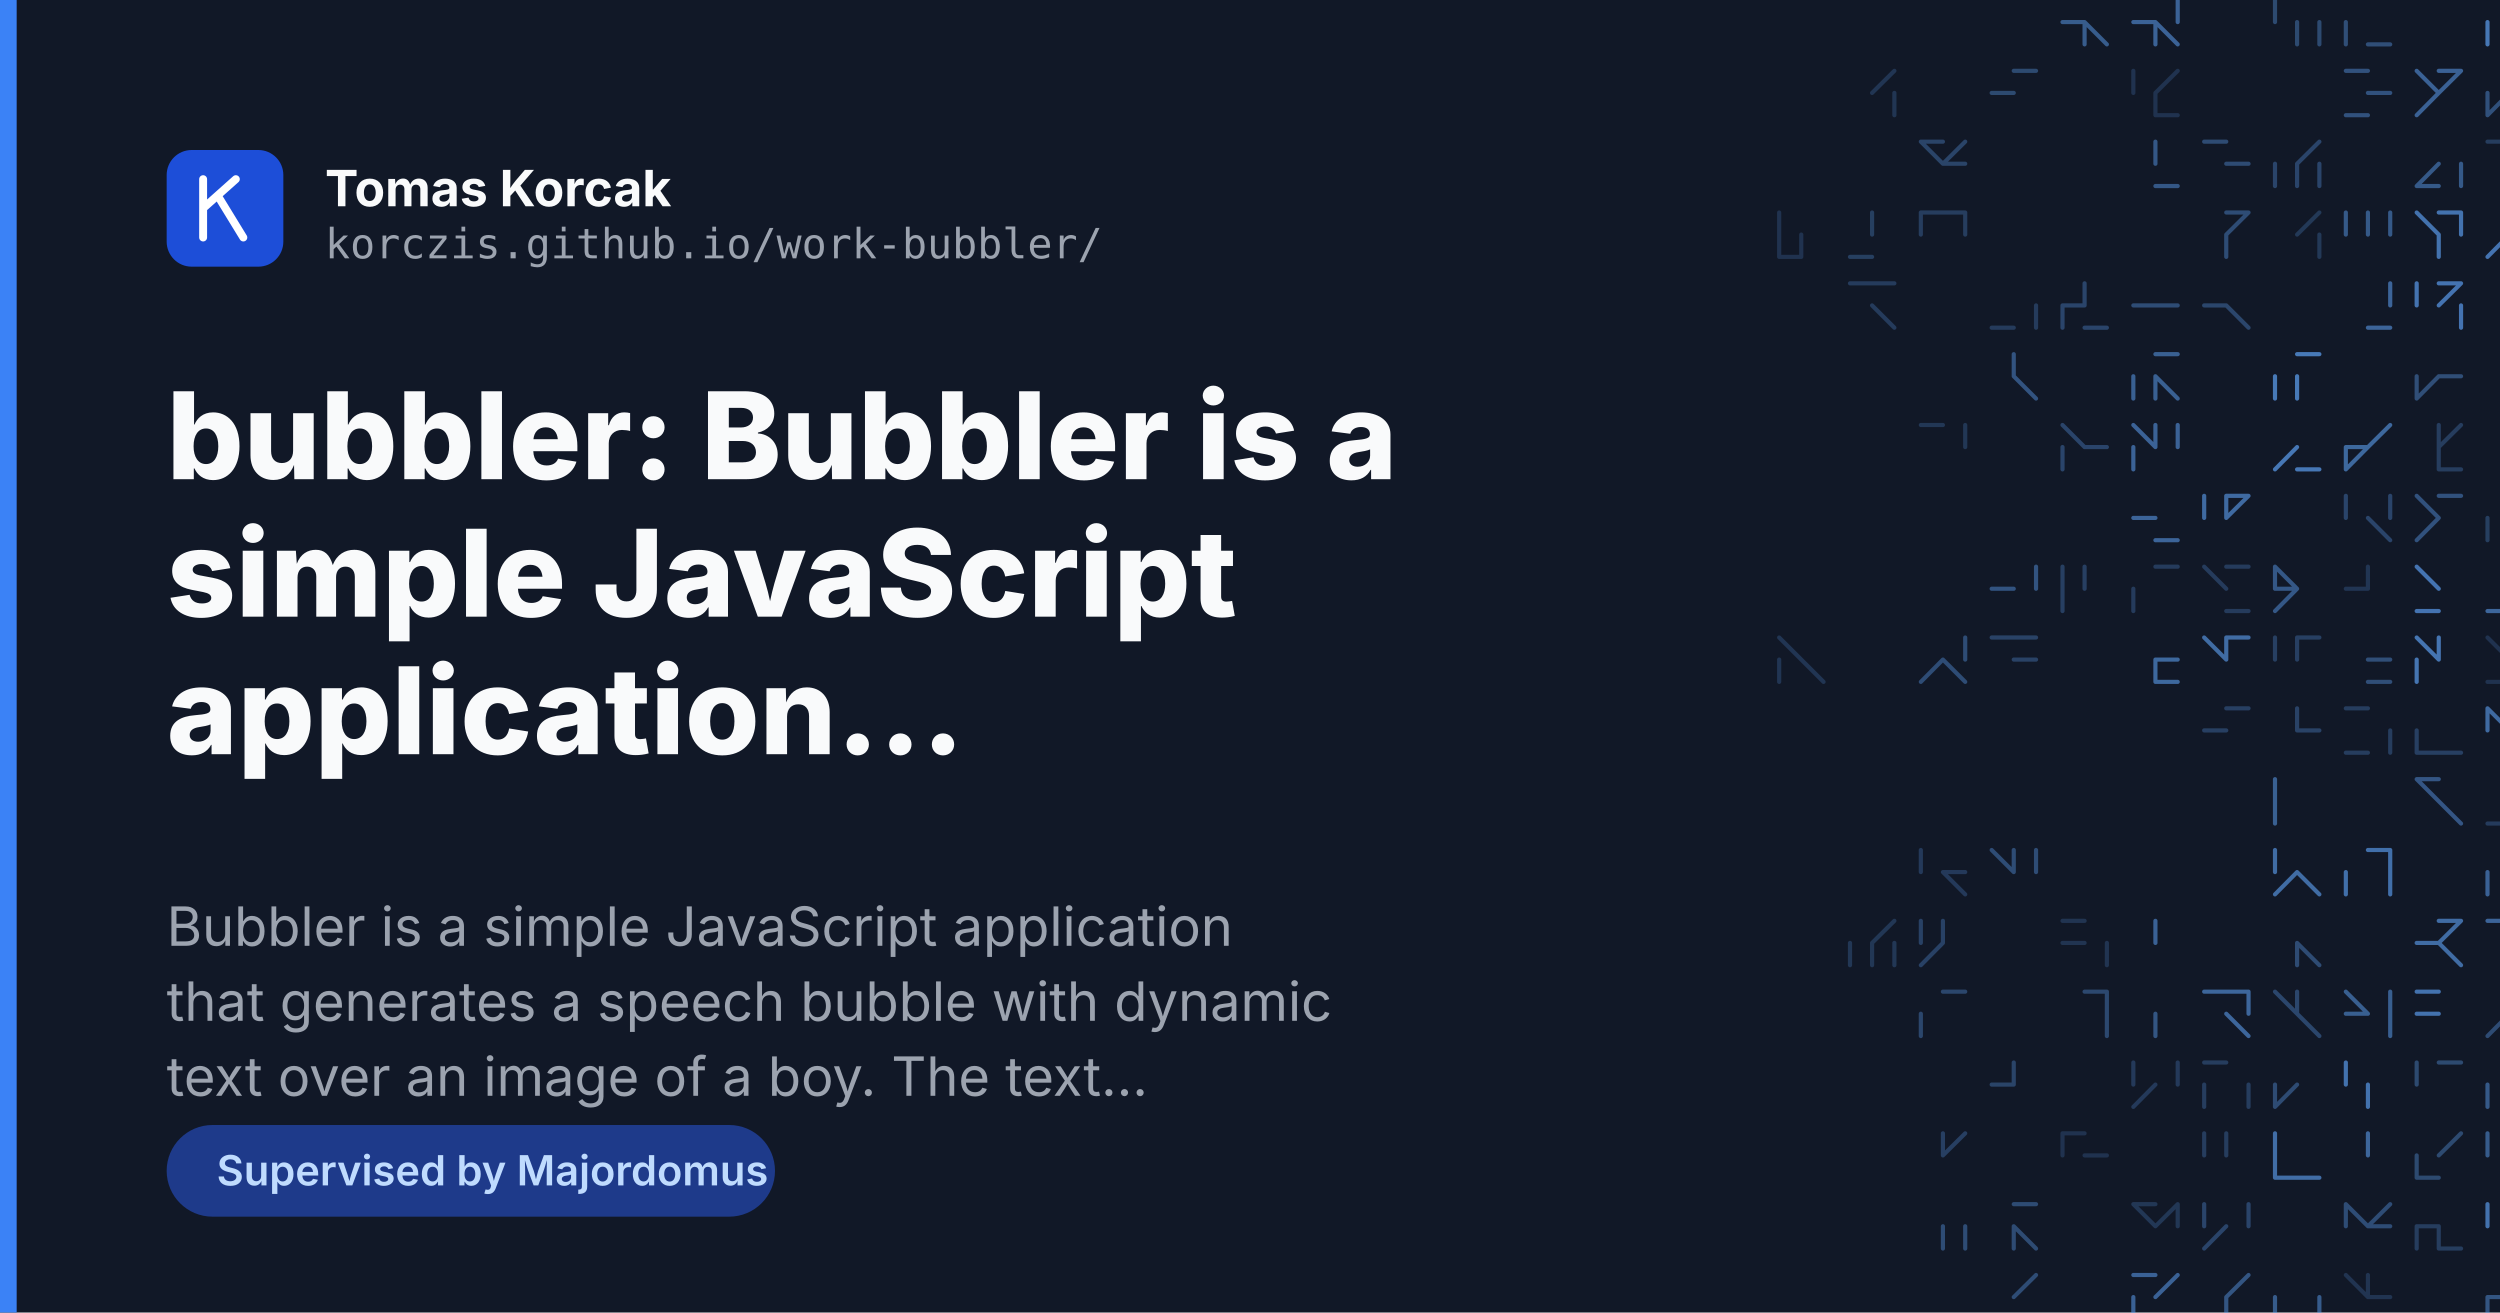
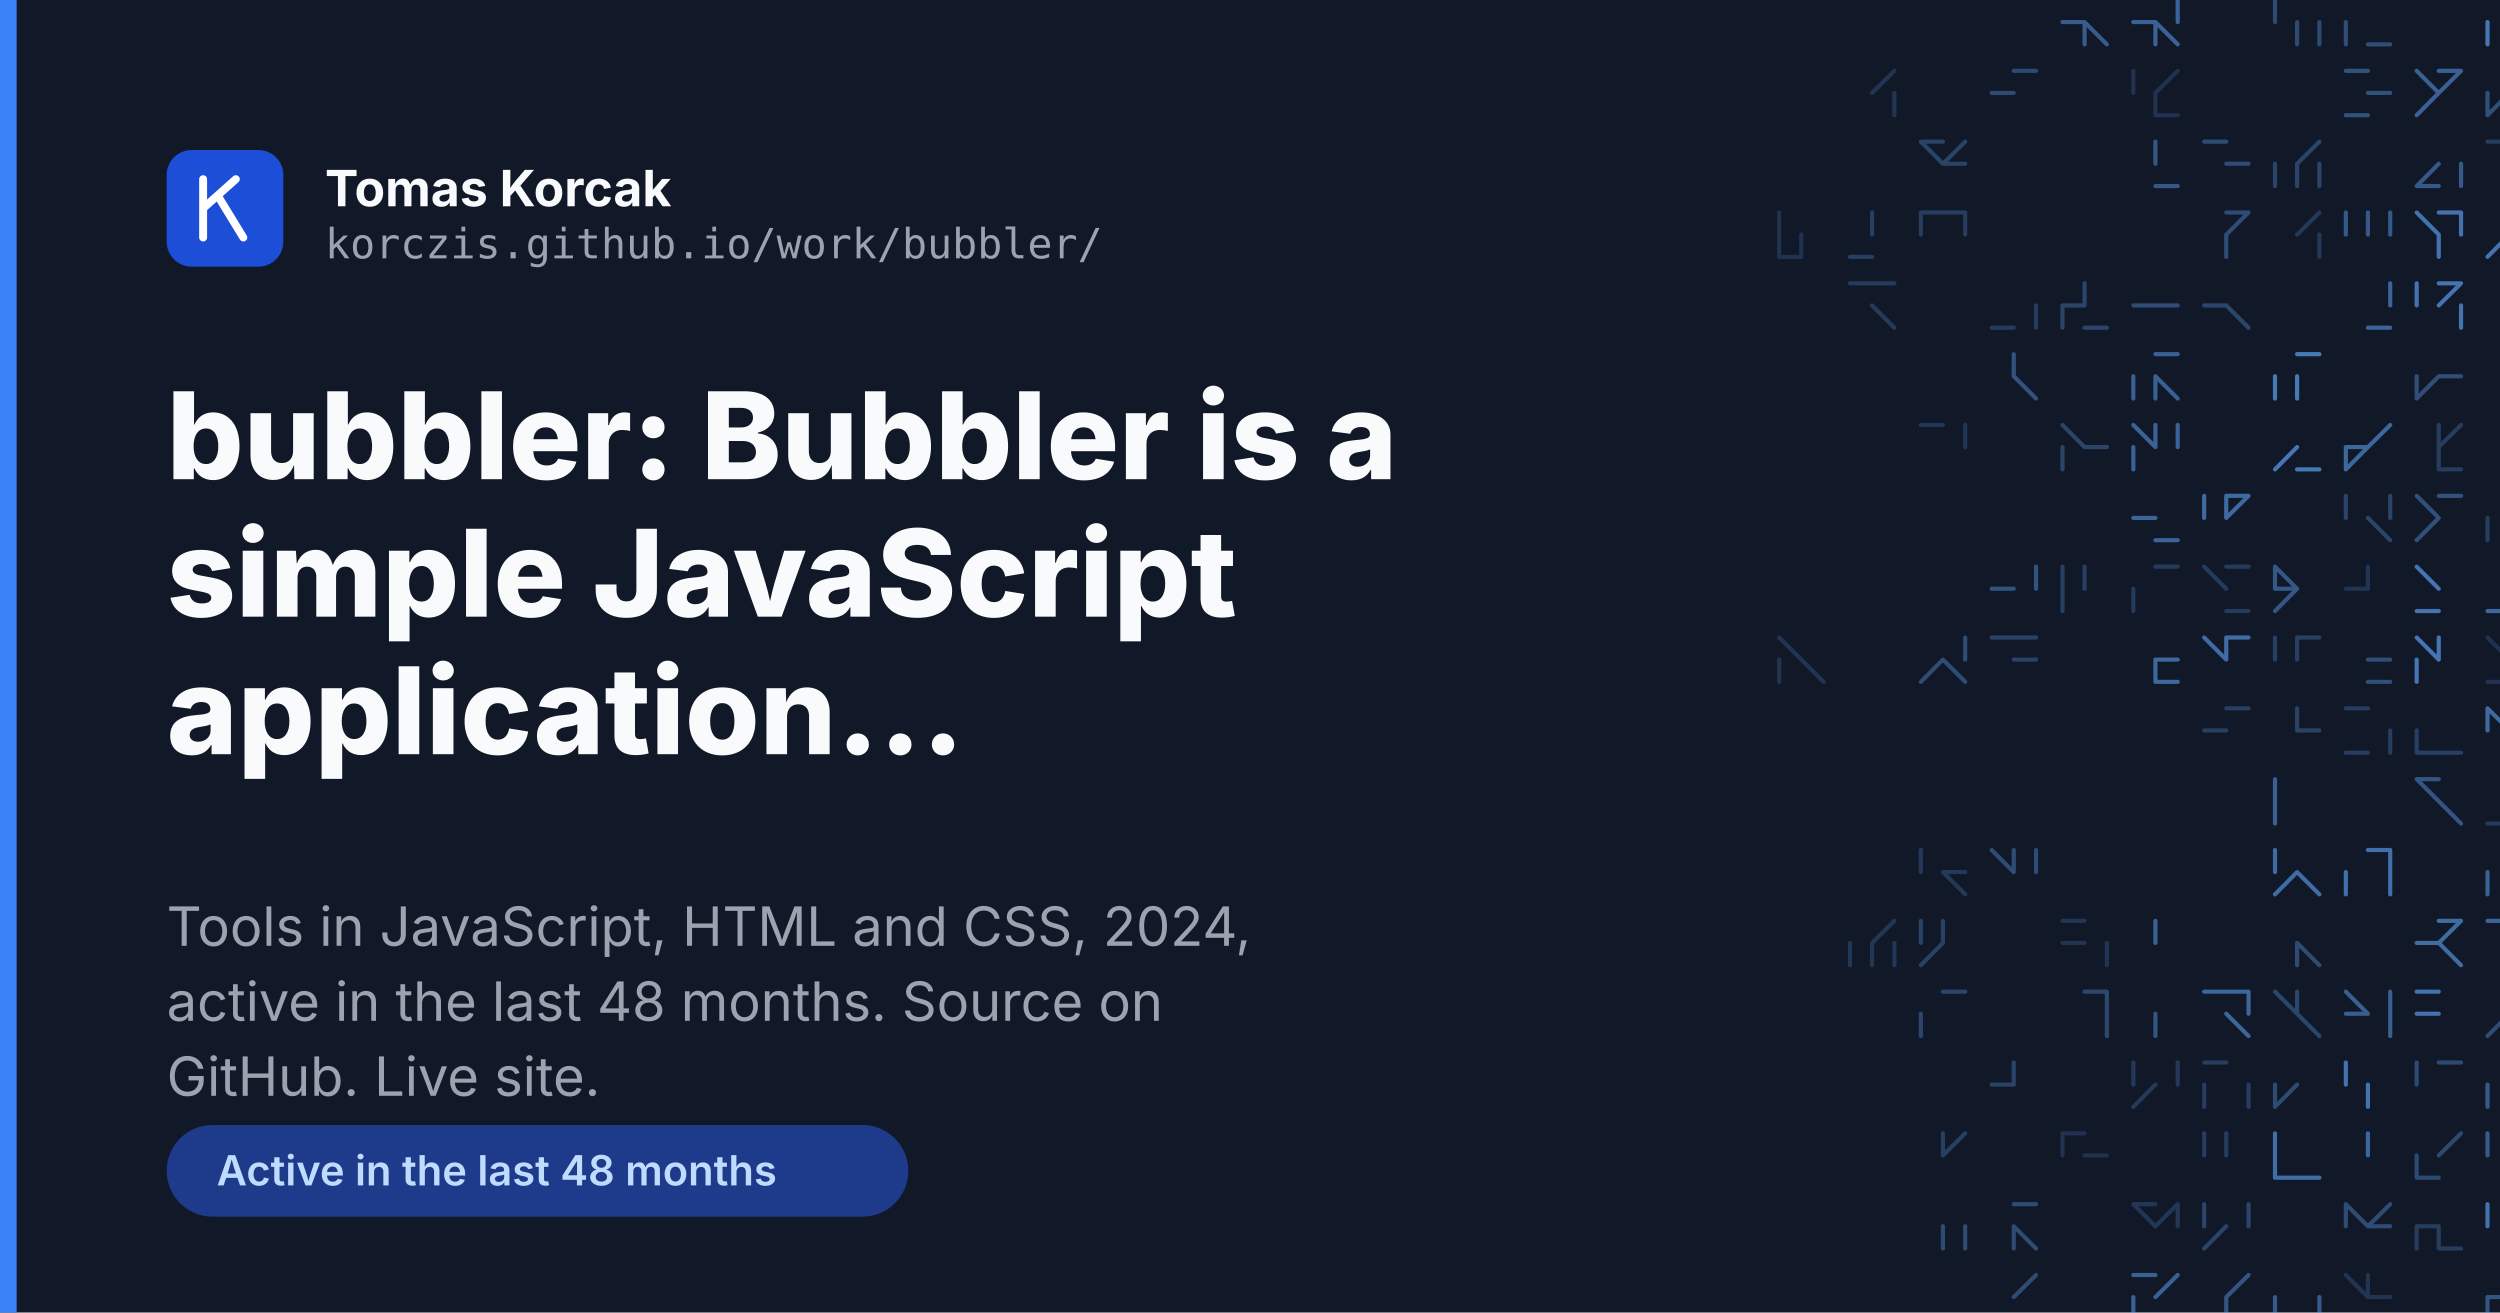
<svg xmlns="http://www.w3.org/2000/svg" width="1200" height="630" viewBox="0 0 1200 630">
  <rect width="1200" height="630" fill="#111827" />
  <g fill="none" stroke="#60a5fa" stroke-width="2" stroke-linecap="round">
    <path d="M990.0 10.6L1000.6 10.6M1000.6 10.6L1011.3 21.3M1000.6 10.6L1000.6 21.3" opacity="0.48" />
    <path d="M1045.3 0.0L1045.3 10.6M1034.6 10.6L1034.6 21.3M1024.0 10.6L1034.6 10.6M1034.6 10.6L1045.3 21.3" opacity="0.53" />
    <path d="M1113.3 10.6L1113.3 21.3M1092.0 0.0L1092.0 10.6M1102.6 10.6L1102.6 21.3" opacity="0.35" />
    <path d="M1126.0 10.6L1126.0 21.3M1136.6 21.3L1147.3 21.3" opacity="0.38" />
    <path d="M1204.6 10.6L1215.3 10.6M1194.0 10.6L1194.0 21.3" opacity="0.67" />
    <path d="M1228.0 0.0L1238.6 0.0M1238.6 10.6L1238.6 21.3M1228.0 10.6L1238.6 10.6M1228.0 0.0L1228.0 10.6" opacity="0.45" />
    <path d="M909.3 34.0L898.6 44.6M909.3 44.6L909.3 55.3" opacity="0.21" />
    <path d="M956.0 44.6L966.6 44.6M966.6 34.0L977.3 34.0" opacity="0.35" />
    <path d="M1034.6 44.6L1034.6 55.3M1024.0 34.0L1024.0 44.6M1034.6 55.3L1045.3 55.3M1045.3 34.0L1034.6 44.6" opacity="0.19" />
    <path d="M1126.0 55.3L1136.6 55.3M1136.6 44.6L1147.3 44.6M1126.0 34.0L1136.6 34.0" opacity="0.41" />
    <path d="M1160.0 34.0L1170.6 44.6M1181.3 34.0L1170.6 44.6M1170.6 44.6L1160.0 55.3M1170.6 34.0L1181.3 34.0" opacity="0.52" />
    <path d="M1194.0 44.6L1194.0 55.3M1215.3 44.6L1215.3 55.3M1204.6 44.6L1194.0 55.3M1215.3 34.0L1215.3 44.6" opacity="0.40" />
    <path d="M1238.6 44.6L1249.3 55.3M1228.0 44.6L1238.6 44.6" opacity="0.60" />
    <path d="M932.6 78.6L943.3 78.6M922.0 68.0L932.6 68.0M922.0 68.0L932.6 78.6M943.3 68.0L932.6 78.6" opacity="0.31" />
    <path d="M1034.6 68.0L1034.6 78.6M1034.6 68.0L1034.6 78.6M1034.6 89.3L1045.3 89.3" opacity="0.45" />
    <path d="M1068.6 78.6L1079.3 78.6M1058.0 68.0L1068.6 68.0" opacity="0.36" />
    <path d="M1102.6 78.6L1102.6 89.3M1113.3 68.0L1102.6 78.6M1113.3 78.6L1113.3 89.3M1092.0 78.6L1092.0 89.3" opacity="0.32" />
    <path d="M1160.0 89.3L1170.6 89.3M1170.6 78.6L1160.0 89.3M1181.3 78.6L1181.3 89.3" opacity="0.46" />
    <path d="M1194.0 68.0L1204.6 68.0M1194.0 68.0L1204.6 68.0M1204.6 89.3L1215.3 89.3" opacity="0.26" />
    <path d="M1238.6 78.6L1238.6 89.3M1238.6 78.6L1228.0 89.3M1238.6 78.6L1228.0 89.3" opacity="0.32" />
    <path d="M854.0 123.3L864.6 123.3M864.6 112.6L864.6 123.3M854.0 112.6L854.0 123.3M854.0 102.0L854.0 112.6" opacity="0.19" />
    <path d="M898.6 102.0L898.6 112.6M888.0 123.3L898.6 123.3M888.0 123.3L898.6 123.3M898.6 102.0L898.6 112.6" opacity="0.27" />
    <path d="M943.3 102.0L943.3 112.6M922.0 102.0L932.6 102.0M932.6 102.0L943.3 102.0M922.0 102.0L922.0 112.6" opacity="0.26" />
    <path d="M1068.6 112.6L1068.6 123.3M1079.3 102.0L1068.6 112.6M1068.6 102.0L1079.3 102.0" opacity="0.37" />
    <path d="M1113.3 112.6L1113.3 123.3M1113.3 102.0L1102.6 112.6" opacity="0.23" />
    <path d="M1136.6 102.0L1136.6 112.6M1147.3 102.0L1147.3 112.6M1126.0 102.0L1126.0 112.6" opacity="0.46" />
    <path d="M1170.6 102.0L1181.3 102.0M1160.0 102.0L1170.6 112.6M1181.3 102.0L1181.3 112.6M1170.6 112.6L1170.6 123.3" opacity="0.64" />
    <path d="M1204.6 112.6L1194.0 123.3M1215.3 102.0L1215.3 112.6" opacity="0.65" />
    <path d="M1238.6 112.6L1228.0 123.3M1238.6 112.6L1249.3 123.3" opacity="0.60" />
    <path d="M888.0 136.0L898.6 136.0M898.6 146.6L909.3 157.3M898.6 136.0L909.3 136.0" opacity="0.25" />
    <path d="M977.3 146.6L977.3 157.3M956.0 157.3L966.6 157.3" opacity="0.25" />
    <path d="M1000.6 136.0L1000.6 146.6M1000.6 157.3L1011.3 157.3M990.0 146.6L990.0 157.3M990.0 146.6L1000.6 146.6" opacity="0.32" />
    <path d="M1024.0 146.6L1034.6 146.6M1034.6 146.6L1045.3 146.6M1024.0 146.6L1034.6 146.6" opacity="0.37" />
    <path d="M1058.0 146.6L1068.6 146.6M1068.6 146.6L1079.3 157.3" opacity="0.33" />
    <path d="M1147.3 136.0L1147.3 146.6M1136.6 157.3L1147.3 157.3" opacity="0.54" />
    <path d="M1181.3 136.0L1170.6 146.6M1181.3 146.6L1181.3 157.3M1170.6 136.0L1181.3 136.0M1160.0 136.0L1160.0 146.6" opacity="0.65" />
    <path d="M1204.6 136.0L1215.3 136.0M1204.6 157.3L1215.3 157.3" opacity="0.39" />
    <path d="M1228.0 136.0L1238.6 146.6M1238.6 157.3L1249.3 157.3M1228.0 146.6L1238.6 146.6M1228.0 146.6L1238.6 146.6" opacity="0.22" />
    <path d="M966.6 180.6L977.3 191.3M966.6 170.0L966.6 180.6" opacity="0.42" />
    <path d="M1034.6 170.0L1045.3 170.0M1024.0 180.6L1024.0 191.3M1034.6 180.6L1045.3 191.3M1034.6 180.6L1034.6 191.3" opacity="0.51" />
    <path d="M1092.0 180.6L1092.0 191.3M1102.6 170.0L1113.3 170.0M1102.6 180.6L1102.6 191.3M1102.6 180.6L1102.6 191.3" opacity="0.68" />
    <path d="M1170.6 180.6L1160.0 191.3M1160.0 180.6L1160.0 191.3M1170.6 180.6L1181.3 180.6" opacity="0.38" />
    <path d="M1228.0 191.3L1238.6 191.3M1238.6 180.6L1228.0 191.3" opacity="0.18" />
    <path d="M922.0 204.0L932.6 204.0M943.3 204.0L943.3 214.6" opacity="0.22" />
    <path d="M990.0 214.6L990.0 225.3M1000.6 214.6L1011.3 214.6M1000.6 214.6L1011.3 214.6M990.0 204.0L1000.6 214.6" opacity="0.32" />
    <path d="M1024.0 204.0L1034.6 214.6M1024.0 214.6L1024.0 225.3M1045.3 204.0L1045.3 214.6M1034.6 204.0L1034.6 214.6" opacity="0.53" />
    <path d="M1102.6 225.3L1113.3 225.3M1102.6 214.6L1092.0 225.3" opacity="0.67" />
    <path d="M1126.0 214.6L1126.0 225.3M1147.3 204.0L1136.6 214.6M1126.0 214.6L1136.6 214.6M1136.6 214.6L1126.0 225.3" opacity="0.56" />
    <path d="M1170.6 204.0L1170.6 214.6M1170.6 225.3L1181.3 225.3M1181.3 204.0L1170.6 214.6M1170.6 214.6L1170.6 225.3" opacity="0.26" />
    <path d="M1204.6 214.6L1204.6 225.3M1204.6 214.6L1204.6 225.3M1215.3 204.0L1215.3 214.6" opacity="0.24" />
    <path d="M1238.6 204.0L1249.3 204.0M1238.6 204.0L1249.3 204.0M1238.6 225.3L1249.3 225.3" opacity="0.26" />
    <path d="M1034.6 259.3L1045.3 259.3M1024.0 248.6L1034.6 248.6" opacity="0.54" />
    <path d="M1058.0 238.0L1058.0 248.6M1068.6 238.0L1068.6 248.6M1068.6 238.0L1079.3 238.0M1079.3 238.0L1068.6 248.6" opacity="0.58" />
    <path d="M1147.3 238.0L1147.3 248.6M1126.0 238.0L1126.0 248.6M1136.6 248.6L1147.3 259.3" opacity="0.32" />
    <path d="M1170.6 248.6L1160.0 259.3M1160.0 238.0L1170.6 248.6M1170.6 238.0L1181.3 238.0" opacity="0.41" />
    <path d="M1215.3 238.0L1204.6 248.6M1204.6 259.3L1215.3 259.3M1194.0 248.6L1194.0 259.3M1215.3 238.0L1204.6 248.6" opacity="0.27" />
    <path d="M1238.6 248.6L1249.3 248.6M1238.6 248.6L1228.0 259.3" opacity="0.52" />
    <path d="M956.0 282.6L966.6 282.6M977.3 272.0L977.3 282.6" opacity="0.42" />
    <path d="M990.0 272.0L990.0 282.6M1000.6 272.0L1000.6 282.6M990.0 282.6L990.0 293.3" opacity="0.28" />
    <path d="M1024.0 282.6L1024.0 293.3M1034.6 272.0L1045.3 272.0" opacity="0.25" />
    <path d="M1068.6 293.3L1079.3 293.3M1068.6 272.0L1079.3 272.0M1058.0 272.0L1068.6 282.6" opacity="0.25" />
    <path d="M1102.6 282.6L1092.0 293.3M1092.0 272.0L1092.0 282.6M1092.0 282.6L1102.6 282.6M1092.0 272.0L1102.6 282.6" opacity="0.45" />
    <path d="M1126.0 282.6L1136.6 282.6M1136.6 272.0L1136.6 282.6" opacity="0.21" />
    <path d="M1160.0 272.0L1170.6 282.6M1160.0 293.3L1170.6 293.3" opacity="0.65" />
    <path d="M1194.0 293.3L1204.6 293.3M1215.3 272.0L1204.6 282.6" opacity="0.55" />
    <path d="M1238.6 272.0L1249.3 272.0M1228.0 272.0L1228.0 282.6" opacity="0.48" />
    <path d="M854.0 306.0L864.6 316.6M864.6 316.6L875.3 327.3M854.0 316.6L854.0 327.3" opacity="0.21" />
    <path d="M932.6 316.6L922.0 327.3M943.3 306.0L943.3 316.6M932.6 316.6L943.3 327.3" opacity="0.37" />
    <path d="M966.6 306.0L977.3 306.0M966.6 316.6L977.3 316.6M956.0 306.0L966.6 306.0M966.6 316.6L977.3 316.6" opacity="0.30" />
    <path d="M1034.6 327.3L1045.3 327.3M1034.6 316.6L1045.3 316.6M1034.6 316.6L1034.6 327.3" opacity="0.56" />
    <path d="M1058.0 306.0L1068.6 316.6M1068.6 306.0L1068.6 316.6M1068.6 306.0L1079.3 306.0M1068.6 306.0L1079.3 306.0" opacity="0.59" />
    <path d="M1102.6 306.0L1102.6 316.6M1092.0 306.0L1092.0 316.6M1102.6 306.0L1113.3 306.0" opacity="0.28" />
    <path d="M1136.6 316.6L1147.3 316.6M1136.6 327.3L1147.3 327.3" opacity="0.38" />
    <path d="M1170.6 306.0L1170.6 316.6M1160.0 316.6L1160.0 327.3M1160.0 306.0L1170.6 316.6" opacity="0.66" />
    <path d="M1194.0 306.0L1204.6 316.6M1215.3 306.0L1204.6 316.6M1194.0 327.3L1204.6 327.3" opacity="0.19" />
    <path d="M1058.0 350.6L1068.6 350.6M1068.6 340.0L1079.3 340.0" opacity="0.28" />
    <path d="M1102.6 340.0L1102.6 350.6M1102.6 350.6L1113.3 350.6" opacity="0.30" />
    <path d="M1126.0 361.3L1136.6 361.3M1126.0 340.0L1136.6 340.0M1147.3 350.6L1147.3 361.3M1126.0 340.0L1136.6 340.0" opacity="0.26" />
    <path d="M1160.0 361.3L1170.6 361.3M1160.0 350.6L1160.0 361.3M1170.6 361.3L1181.3 361.3M1170.6 361.3L1181.3 361.3" opacity="0.28" />
    <path d="M1194.0 340.0L1204.6 350.6M1194.0 340.0L1194.0 350.6M1204.6 340.0L1204.6 350.6" opacity="0.58" />
    <path d="M1228.0 361.3L1238.6 361.3M1249.3 340.0L1249.3 350.6" opacity="0.42" />
    <path d="M1092.0 374.0L1092.0 384.6M1092.0 384.6L1092.0 395.3" opacity="0.51" />
    <path d="M1160.0 374.0L1170.6 384.6M1160.0 374.0L1170.6 374.0M1170.6 384.6L1181.3 395.3" opacity="0.44" />
    <path d="M1204.6 374.0L1215.3 374.0M1194.0 395.3L1204.6 395.3" opacity="0.25" />
    <path d="M1228.0 374.0L1238.6 384.6M1238.6 374.0L1238.6 384.6M1238.6 395.3L1249.3 395.3" opacity="0.67" />
    <path d="M932.6 418.6L943.3 418.6M932.6 418.6L943.3 429.3M932.6 418.6L943.3 429.3M922.0 408.0L922.0 418.6" opacity="0.24" />
    <path d="M966.6 408.0L966.6 418.6M956.0 408.0L966.6 418.6M977.3 408.0L977.3 418.6" opacity="0.37" />
    <path d="M1102.6 418.6L1113.3 429.3M1102.6 418.6L1092.0 429.3M1092.0 408.0L1092.0 418.6M1102.6 418.6L1113.3 429.3" opacity="0.59" />
    <path d="M1147.3 418.6L1147.3 429.3M1147.3 408.0L1147.3 418.6M1126.0 418.6L1126.0 429.3M1136.6 408.0L1147.3 408.0" opacity="0.62" />
    <path d="M1204.6 408.0L1204.6 418.6M1215.3 418.6L1215.3 429.3M1194.0 418.6L1194.0 429.3" opacity="0.52" />
    <path d="M1238.6 408.0L1238.6 418.6M1238.6 408.0L1249.3 408.0M1228.0 429.3L1238.6 429.3" opacity="0.21" />
    <path d="M909.3 442.0L898.6 452.6M898.6 452.6L898.6 463.3M888.0 452.6L888.0 463.3M909.3 452.6L909.3 463.3" opacity="0.22" />
    <path d="M932.6 442.0L932.6 452.6M932.6 452.6L922.0 463.3M922.0 442.0L922.0 452.6" opacity="0.29" />
    <path d="M1011.3 452.6L1011.3 463.3M990.0 452.6L1000.6 452.6M990.0 442.0L1000.6 442.0" opacity="0.20" />
    <path d="M1034.6 442.0L1034.6 452.6M1034.6 442.0L1034.6 452.6M1034.6 442.0L1034.6 452.6" opacity="0.52" />
    <path d="M1102.6 452.6L1113.3 463.3M1102.6 452.6L1102.6 463.3" opacity="0.36" />
    <path d="M1170.6 452.6L1181.3 463.3M1170.6 442.0L1181.3 442.0M1181.3 442.0L1170.6 452.6M1160.0 452.6L1170.6 452.6" opacity="0.59" />
    <path d="M1204.6 463.3L1215.3 463.3M1194.0 442.0L1204.6 442.0M1215.3 442.0L1215.3 452.6" opacity="0.54" />
    <path d="M932.6 476.0L943.3 476.0M932.6 476.0L943.3 476.0M922.0 486.6L922.0 497.3" opacity="0.33" />
    <path d="M1000.6 476.0L1011.3 476.0M1011.3 476.0L1011.3 486.6M1011.3 486.6L1011.3 497.3" opacity="0.34" />
    <path d="M1034.6 486.6L1034.6 497.3M1034.6 486.6L1034.6 497.3" opacity="0.43" />
    <path d="M1068.6 486.6L1079.3 497.3M1058.0 476.0L1068.6 476.0M1079.3 476.0L1079.3 486.6M1068.6 476.0L1079.3 476.0" opacity="0.55" />
    <path d="M1102.6 476.0L1102.6 486.6M1102.6 476.0L1102.6 486.6M1092.0 476.0L1102.6 486.6M1102.6 486.6L1113.3 497.3" opacity="0.33" />
    <path d="M1147.3 476.0L1147.3 486.6M1147.3 486.6L1147.3 497.3M1126.0 486.6L1136.6 486.6M1126.0 476.0L1136.6 486.6" opacity="0.50" />
    <path d="M1160.0 486.6L1170.6 486.6M1160.0 476.0L1170.6 476.0" opacity="0.64" />
    <path d="M1204.6 486.6L1194.0 497.3M1215.3 486.6L1215.3 497.3" opacity="0.36" />
    <path d="M956.0 520.6L966.6 520.6M966.6 510.0L966.6 520.6" opacity="0.31" />
    <path d="M1034.6 520.6L1024.0 531.3M1024.0 510.0L1024.0 520.6M1045.3 510.0L1045.3 520.6" opacity="0.24" />
    <path d="M1079.3 520.6L1079.3 531.3M1058.0 510.0L1068.6 510.0M1058.0 520.6L1058.0 531.3" opacity="0.26" />
    <path d="M1092.0 520.6L1092.0 531.3M1102.6 520.6L1092.0 531.3" opacity="0.36" />
    <path d="M1136.6 520.6L1136.6 531.3M1126.0 510.0L1126.0 520.6" opacity="0.64" />
    <path d="M1160.0 510.0L1160.0 520.6M1170.6 510.0L1181.3 510.0" opacity="0.35" />
    <path d="M1204.6 520.6L1204.6 531.3M1204.6 520.6L1215.3 520.6M1215.3 520.6L1215.3 531.3M1194.0 520.6L1194.0 531.3" opacity="0.46" />
    <path d="M1249.3 510.0L1249.3 520.6M1238.6 510.0L1249.3 510.0M1249.3 510.0L1249.3 520.6M1238.6 520.6L1249.3 520.6" opacity="0.61" />
    <path d="M932.6 544.0L932.6 554.6M943.3 544.0L932.6 554.6" opacity="0.28" />
    <path d="M990.0 544.0L1000.6 544.0M1000.6 554.6L1011.3 554.6M990.0 544.0L990.0 554.6" opacity="0.19" />
    <path d="M1058.0 544.0L1058.0 554.6M1068.6 544.0L1068.6 554.6" opacity="0.26" />
    <path d="M1102.6 565.3L1113.3 565.3M1092.0 544.0L1092.0 554.6M1092.0 554.6L1092.0 565.3M1092.0 565.3L1102.6 565.3" opacity="0.60" />
    <path d="M1136.6 544.0L1136.6 554.6M1136.6 544.0L1136.6 554.6" opacity="0.55" />
    <path d="M1181.3 544.0L1170.6 554.6M1160.0 554.6L1160.0 565.3M1181.3 544.0L1170.6 554.6M1160.0 565.3L1170.6 565.3" opacity="0.35" />
    <path d="M1194.0 544.0L1194.0 554.6M1215.3 544.0L1204.6 554.6" opacity="0.47" />
    <path d="M1228.0 544.0L1238.6 554.6M1228.0 544.0L1238.6 554.6M1228.0 544.0L1238.6 554.6M1238.6 544.0L1249.3 544.0" opacity="0.26" />
    <path d="M943.3 588.6L943.3 599.3M932.6 588.6L932.6 599.3" opacity="0.37" />
    <path d="M966.6 588.6L977.3 599.3M966.6 578.0L977.3 578.0M966.6 588.6L966.6 599.3" opacity="0.36" />
    <path d="M1024.0 578.0L1034.6 588.6M1024.0 578.0L1034.6 578.0M1045.3 578.0L1045.3 588.6M1045.3 578.0L1034.6 588.6" opacity="0.22" />
    <path d="M1058.0 578.0L1058.0 588.6M1079.3 578.0L1079.3 588.6M1068.6 588.6L1058.0 599.3" opacity="0.32" />
    <path d="M1147.3 578.0L1136.6 588.6M1126.0 578.0L1136.6 588.6M1136.6 588.6L1147.3 588.6M1126.0 578.0L1126.0 588.6" opacity="0.37" />
    <path d="M1170.6 588.6L1170.6 599.3M1160.0 588.6L1170.6 588.6M1170.6 599.3L1181.3 599.3M1160.0 588.6L1160.0 599.3" opacity="0.26" />
    <path d="M1194.0 578.0L1194.0 588.6M1194.0 578.0L1194.0 588.6M1204.6 588.6L1215.3 599.3" opacity="0.64" />
    <path d="M1238.6 588.6L1249.3 588.6M1238.6 578.0L1238.6 588.6M1238.6 599.3L1249.3 599.3" opacity="0.64" />
    <path d="M956.0 633.3L966.6 633.3M977.3 612.0L966.6 622.6" opacity="0.37" />
    <path d="M1024.0 622.6L1024.0 633.3M1024.0 612.0L1034.6 612.0M1045.3 612.0L1034.6 622.6" opacity="0.52" />
    <path d="M1079.3 612.0L1068.6 622.6M1068.6 622.6L1068.6 633.3" opacity="0.43" />
    <path d="M1113.3 622.6L1113.3 633.3M1092.0 622.6L1092.0 633.3" opacity="0.47" />
    <path d="M1136.6 612.0L1136.6 622.6M1136.6 622.6L1147.3 622.6M1126.0 612.0L1136.6 622.6" opacity="0.20" />
    <path d="M1194.0 622.6L1204.6 622.6M1194.0 622.6L1194.0 633.3M1204.6 633.3L1215.3 633.3" opacity="0.43" />
    <path d="M1238.6 612.0L1238.6 622.6M1238.6 612.0L1249.3 612.0" opacity="0.21" />
    <path d="M956.0 656.6L956.0 667.3M966.6 646.0L977.3 646.0" opacity="0.22" />
    <path d="M1024.0 646.0L1024.0 656.6M1024.0 656.6L1034.6 656.6M1034.6 646.0L1034.6 656.6M1045.3 656.6L1045.3 667.3" opacity="0.20" />
    <path d="M1068.6 656.6L1079.3 656.6M1068.6 656.6L1068.6 667.3M1058.0 646.0L1068.6 656.6" opacity="0.26" />
    <path d="M1092.0 646.0L1102.6 646.0M1102.6 667.3L1113.3 667.3M1092.0 656.6L1092.0 667.3M1092.0 667.3L1102.6 667.3" opacity="0.56" />
    <path d="M1136.6 656.6L1136.6 667.3M1136.6 656.6L1126.0 667.3" opacity="0.67" />
    <path d="M1170.6 656.6L1160.0 667.3M1160.0 656.6L1160.0 667.3M1181.3 656.6L1181.3 667.3" opacity="0.23" />
    <path d="M1194.0 646.0L1194.0 656.6M1194.0 656.6L1194.0 667.3M1194.0 667.3L1204.6 667.3" opacity="0.21" />
    <path d="M1228.0 646.0L1228.0 656.6M1249.3 646.0L1249.3 656.6" opacity="0.21" />
  </g>
  <rect x="0" y="0" width="8" height="630" fill="#3b82f6" />
  <g font-family="Inter, Helvetica Neue, Helvetica, Arial, sans-serif">
    <rect x="80" y="72" width="56" height="56" rx="12" fill="#1d4ed8" />
    <g fill="none" stroke="#fff" stroke-width="3.8" stroke-linecap="round" stroke-linejoin="round">
      <path d="M97.5 86v28M97.5 100l15.7-14M104.5 93.9l12.3 20.1" />
    </g>
    <text x="156" y="99" font-size="24" font-weight="700" fill="#f9fafb">Tomas Korcak</text>
-     <text x="156" y="124" font-size="20" font-family="JetBrains Mono, Menlo, monospace" fill="#9ca3af">korczis.github.io/work-bubbler/</text>
+     <text x="156" y="124" font-size="20" font-family="JetBrains Mono, Menlo, monospace" fill="#9ca3af">korczis.github.io/work/bubbler/</text>
    <text x="80" y="230" font-size="58" font-weight="800" fill="#f9fafb">bubbler: Bubbler is a</text>
    <text x="80" y="296" font-size="58" font-weight="800" fill="#f9fafb">simple JavaScript</text>
    <text x="80" y="362" font-size="58" font-weight="800" fill="#f9fafb">application…</text>
-     <text x="80" y="454" font-size="26" fill="#9ca3af">Bubbler is a simple JavaScript application</text>
-     <text x="80" y="490" font-size="26" fill="#9ca3af">that generates a speech bubble with dynamic</text>
-     <text x="80" y="526" font-size="26" fill="#9ca3af">text over an image of a boy. The text…</text>
-     <rect x="80" y="540" width="292" height="44" rx="22" fill="#1e3a8a" />
-     <text x="104" y="569" font-size="20" font-weight="600" fill="#bfdbfe">Supervised by Majordomus</text>
+     <text x="80" y="454" font-size="26" fill="#9ca3af">Tools in JavaScript, HTML and CSS, 2024,</text>
+     <text x="80" y="490" font-size="26" fill="#9ca3af">active in the last 48 months. Source on</text>
+     <text x="80" y="526" font-size="26" fill="#9ca3af">GitHub. Live site.</text>
+     <rect x="80" y="540" width="356" height="44" rx="22" fill="#1e3a8a" />
+     <text x="104" y="569" font-size="20" font-weight="600" fill="#bfdbfe">Active in the last 48 months</text>
  </g>
</svg>
